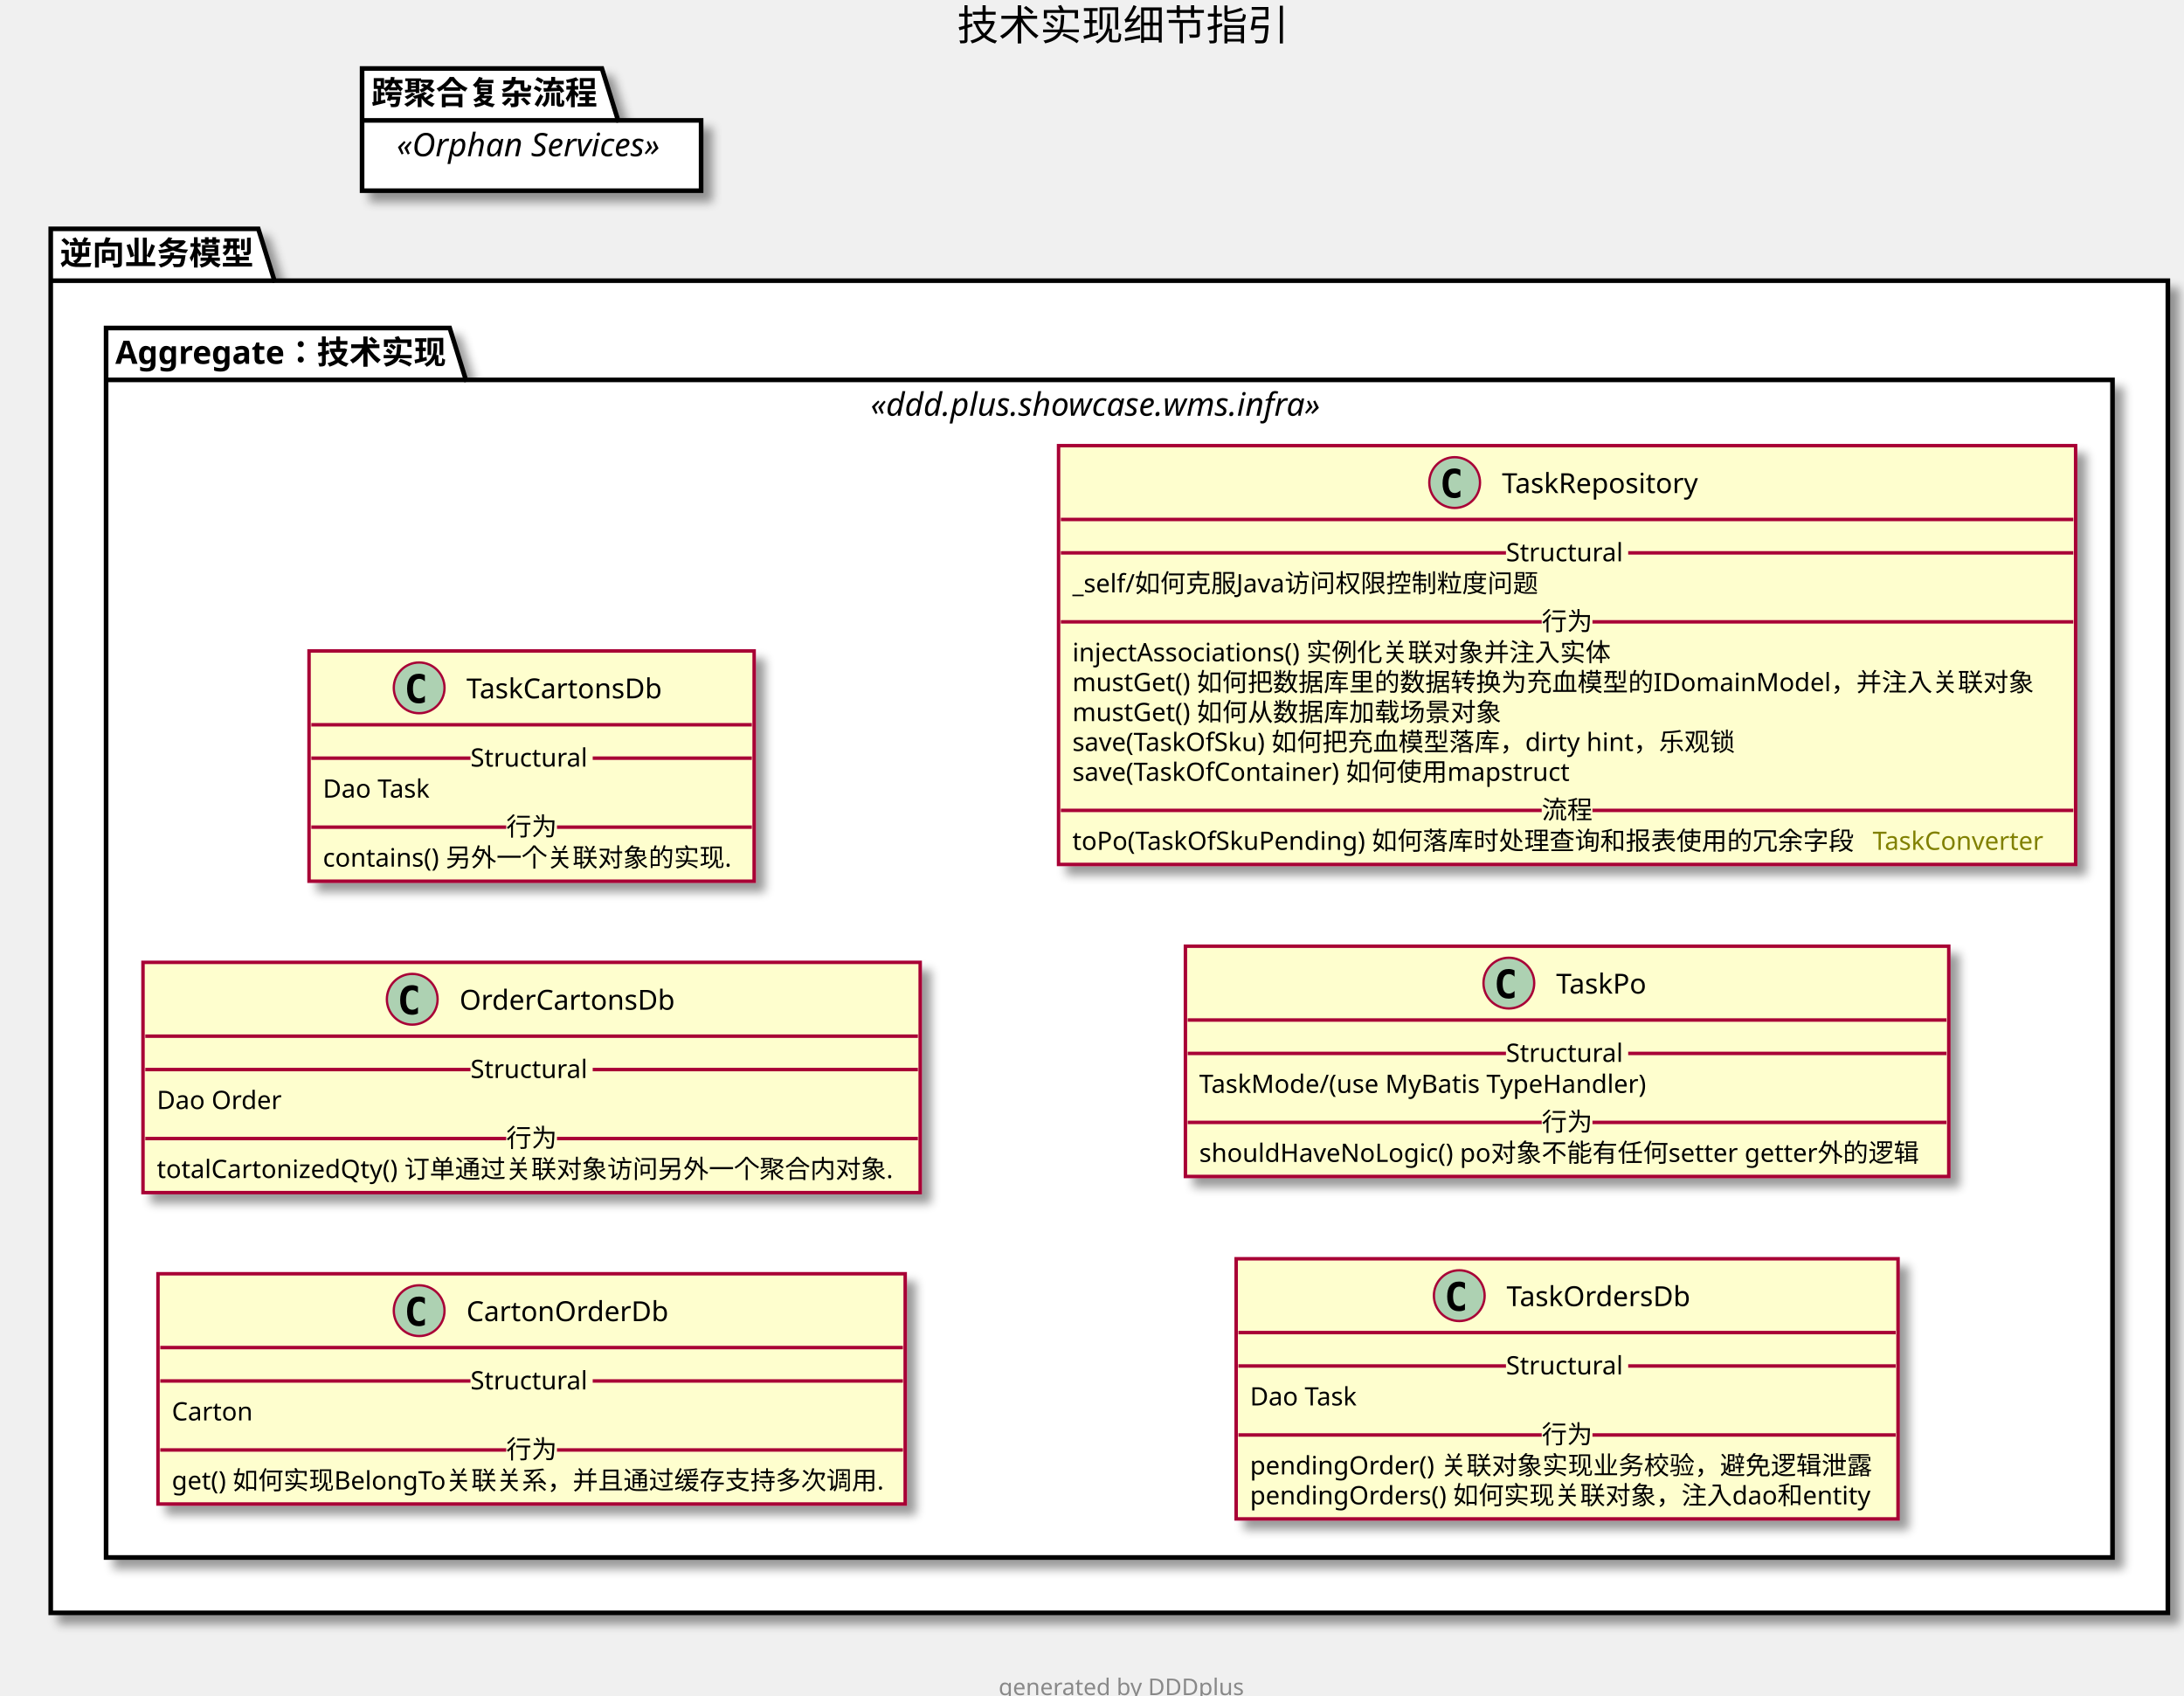
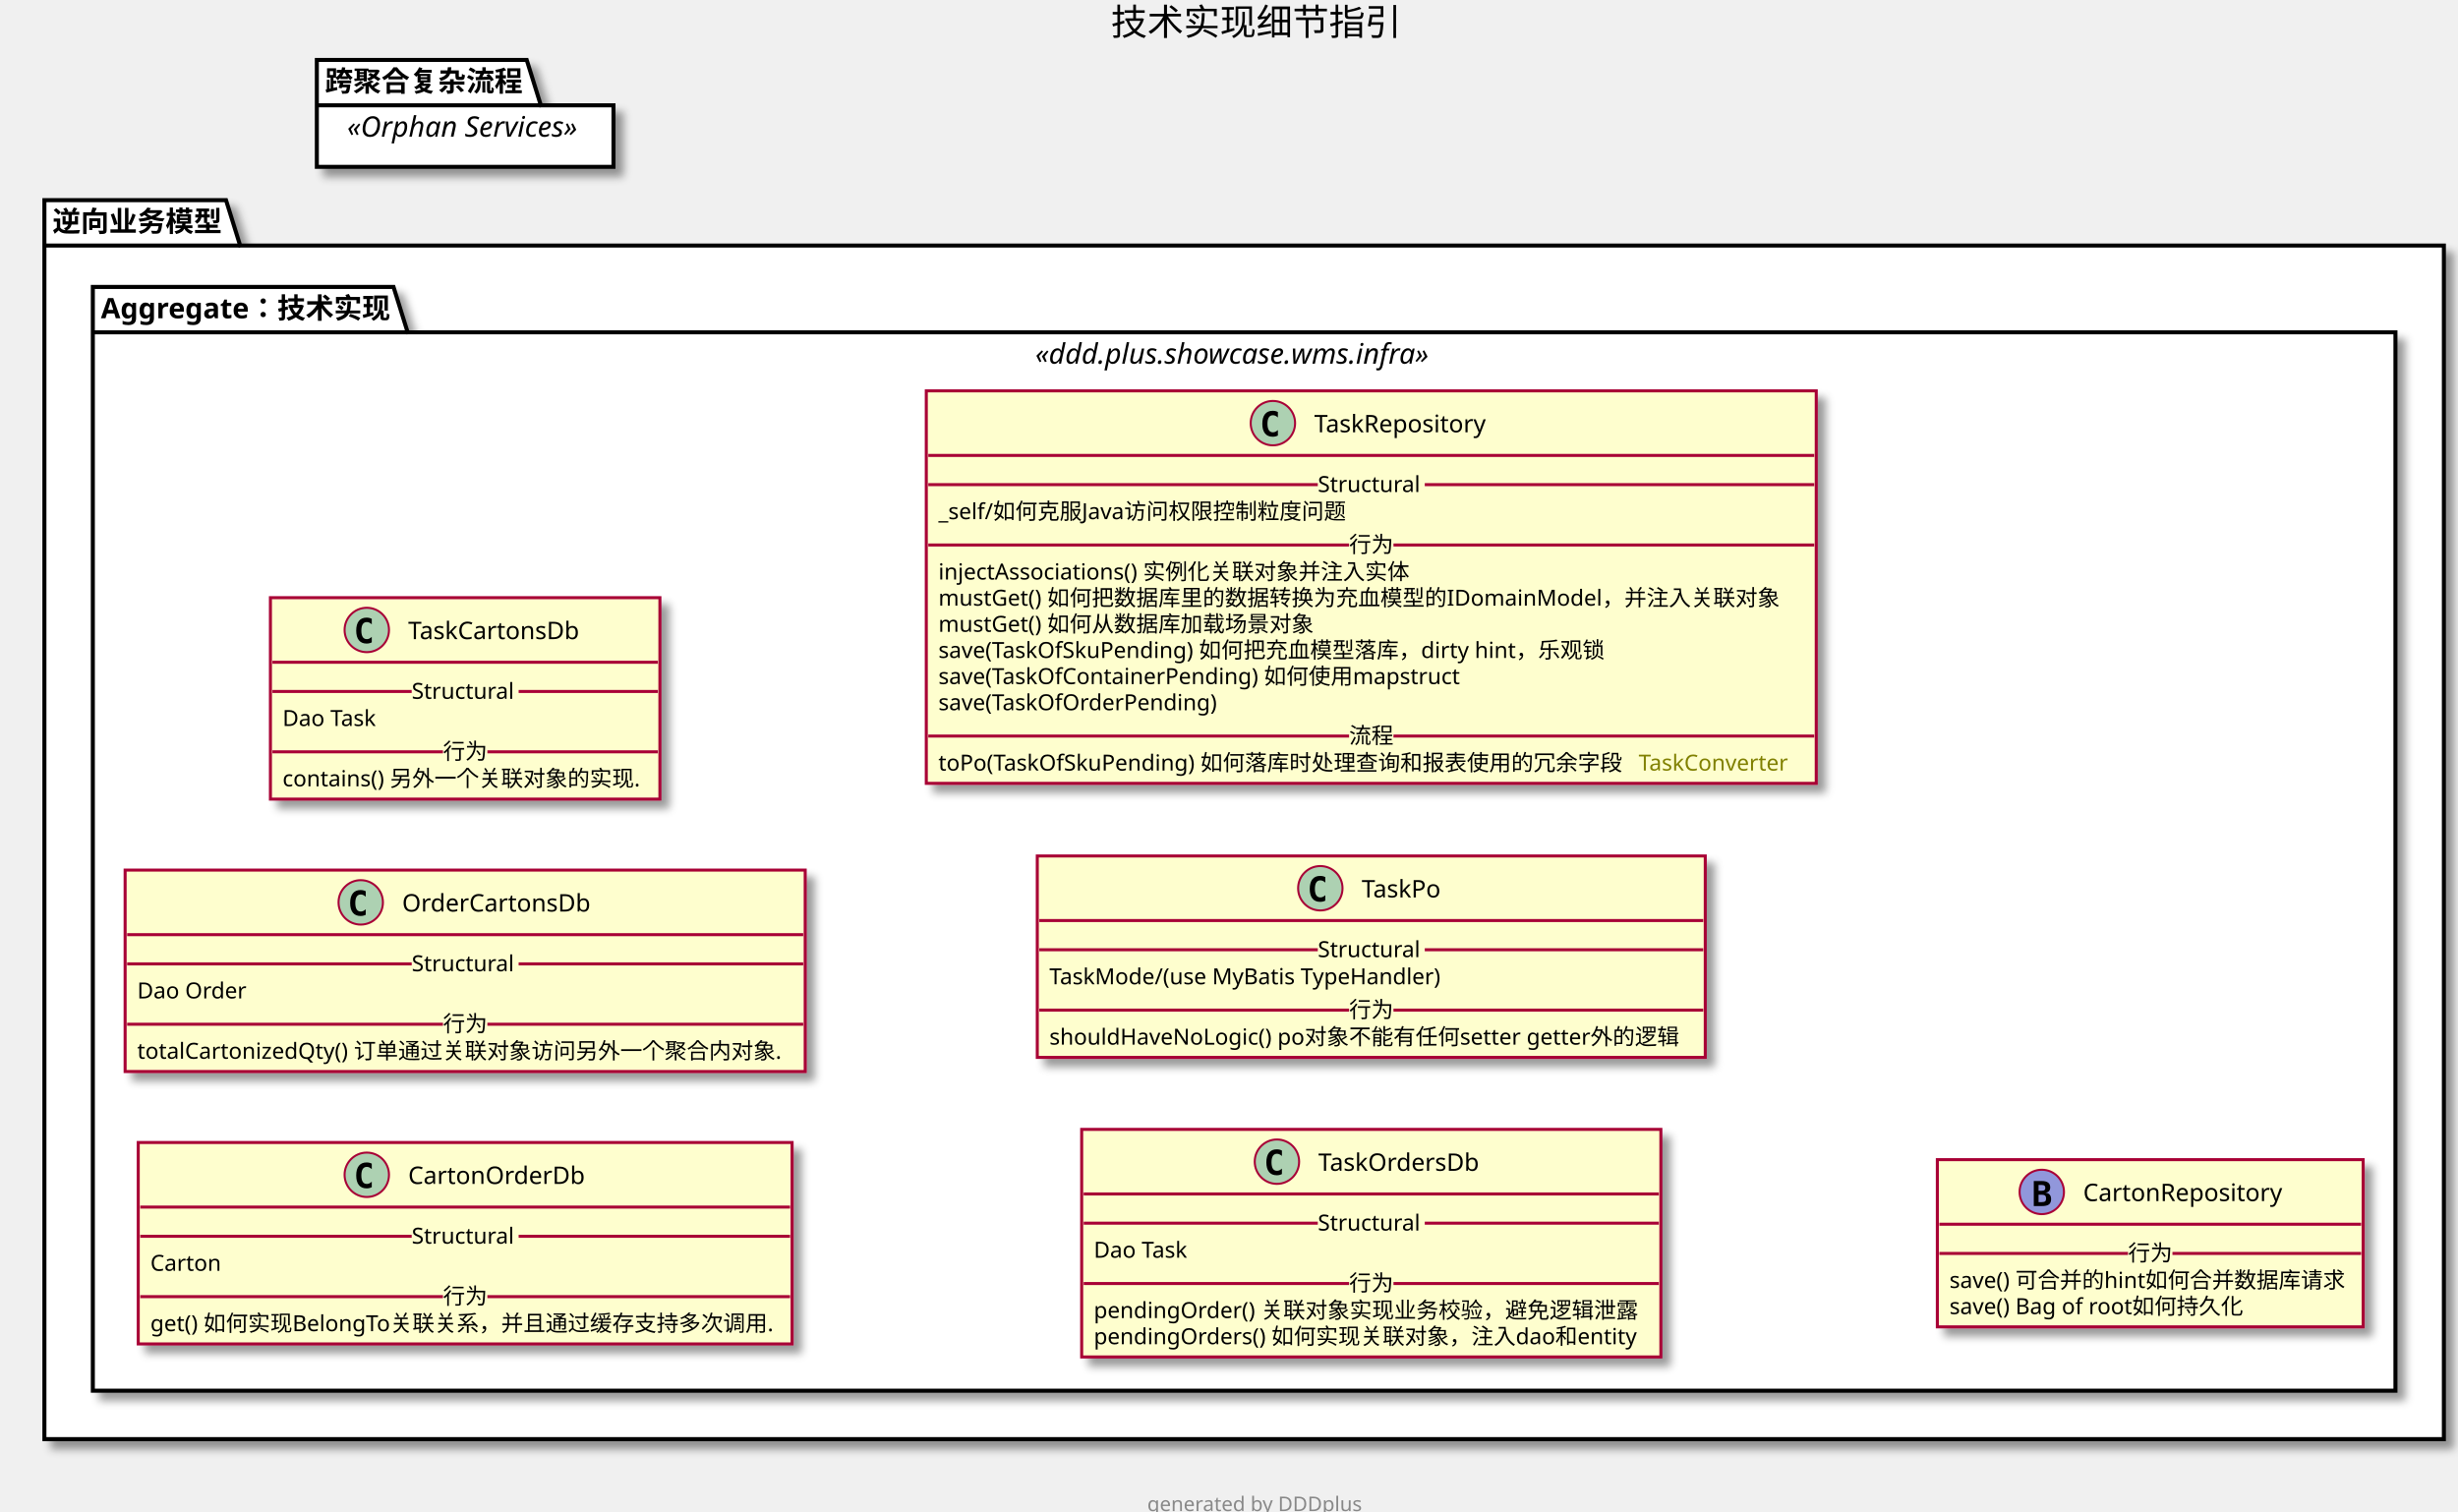
- <svg xmlns="http://www.w3.org/2000/svg" contentScriptType="application/ecmascript" contentStyleType="text/css" height="735px" preserveAspectRatio="none" style="width:947px;height:735px;" version="1.1" viewBox="0 0 947 735" width="947px" zoomAndPan="magnify">
+ <svg xmlns="http://www.w3.org/2000/svg" contentScriptType="application/ecmascript" contentStyleType="text/css" height="749px" preserveAspectRatio="none" style="width:1218px;height:749px;" version="1.1" viewBox="0 0 1218 749" width="1218px" zoomAndPan="magnify">
  <defs>
-     <filter height="300%" id="fjkqm6u" width="300%" x="-1" y="-1">
+     <filter height="300%" id="fwdejjc" width="300%" x="-1" y="-1">
      <feGaussianBlur result="blurOut" stdDeviation="2.0" />
      <feColorMatrix in="blurOut" result="blurOut2" type="matrix" values="0 0 0 0 0 0 0 0 0 0 0 0 0 0 0 0 0 0 .4 0" />
      <feOffset dx="4.0" dy="4.0" in="blurOut2" result="blurOut3" />
      <feBlend in="SourceGraphic" in2="blurOut3" mode="normal" />
    </filter>
  </defs>
  <g>
-     <text fill="#000000" font-family="sans-serif" font-size="18" lengthAdjust="spacingAndGlyphs" textLength="144" x="415" y="17.402">技术实现细节指引</text>
-     <polygon fill="#FFFFFF" filter="url(#fjkqm6u)" points="22,99.199,112,99.199,119,121.688,940,121.688,940,699.199,22,699.199,22,99.199" style="stroke: #000000; stroke-width: 2.0;" />
+     <text fill="#000000" font-family="sans-serif" font-size="18" lengthAdjust="spacingAndGlyphs" textLength="144" x="550.5" y="17.402">技术实现细节指引</text>
+     <polygon fill="#FFFFFF" filter="url(#fwdejjc)" points="22,99.199,112,99.199,119,121.688,1211,121.688,1211,713.199,22,713.199,22,99.199" style="stroke: #000000; stroke-width: 2.0;" />
    <line style="stroke: #000000; stroke-width: 2.0;" x1="22" x2="119" y1="121.688" y2="121.688" />
    <text fill="#000000" font-family="sans-serif" font-size="14" font-weight="bold" lengthAdjust="spacingAndGlyphs" textLength="84" x="26" y="114.734">逆向业务模型</text>
-     <polygon fill="#FFFFFF" filter="url(#fjkqm6u)" points="46,142.199,195,142.199,202,164.688,916,164.688,916,675.199,46,675.199,46,142.199" style="stroke: #000000; stroke-width: 2.0;" />
+     <polygon fill="#FFFFFF" filter="url(#fwdejjc)" points="46,142.199,195,142.199,202,164.688,1187,164.688,1187,689.199,46,689.199,46,142.199" style="stroke: #000000; stroke-width: 2.0;" />
    <line style="stroke: #000000; stroke-width: 2.0;" x1="46" x2="202" y1="164.688" y2="164.688" />
    <text fill="#000000" font-family="sans-serif" font-size="14" font-weight="bold" lengthAdjust="spacingAndGlyphs" textLength="143" x="50" y="157.734">Aggregate：技术实现</text>
-     <text fill="#000000" font-family="sans-serif" font-size="14" font-style="italic" lengthAdjust="spacingAndGlyphs" textLength="215" x="377.5" y="180.223">«ddd.plus.showcase.wms.infra»</text>
-     <rect fill="#FEFECE" filter="url(#fjkqm6u)" height="99.82" style="stroke: #A80036; stroke-width: 1.5;" width="324" x="68.5" y="552.199" />
-     <ellipse cx="181.75" cy="568.199" fill="#ADD1B2" rx="11" ry="11" style="stroke: #A80036; stroke-width: 1.0;" />
-     <path d="M184.223,574.342 Q183.642,574.641 183.003,574.79 Q182.364,574.94 181.658,574.94 Q179.151,574.94 177.832,573.288 Q176.512,571.636 176.512,568.515 Q176.512,565.386 177.832,563.734 Q179.151,562.082 181.658,562.082 Q182.364,562.082 183.011,562.231 Q183.659,562.381 184.223,562.68 L184.223,565.402 Q183.592,564.821 182.999,564.552 Q182.405,564.282 181.774,564.282 Q180.43,564.282 179.745,565.348 Q179.06,566.415 179.06,568.515 Q179.06,570.607 179.745,571.674 Q180.43,572.74 181.774,572.74 Q182.405,572.74 182.999,572.471 Q183.592,572.201 184.223,571.62 Z " />
-     <text fill="#000000" font-family="sans-serif" font-size="12" lengthAdjust="spacingAndGlyphs" textLength="89" x="202.25" y="572.734">CartonOrderDb</text>
-     <line style="stroke: #A80036; stroke-width: 1.5;" x1="69.5" x2="391.5" y1="584.199" y2="584.199" />
-     <text fill="#000000" font-family="sans-serif" font-size="11" lengthAdjust="spacingAndGlyphs" textLength="37" x="74.5" y="615.789">Carton</text>
-     <line style="stroke: #A80036; stroke-width: 1.5;" x1="69.5" x2="204" y1="598.677" y2="598.677" />
-     <text fill="#000000" font-family="sans-serif" font-size="11" lengthAdjust="spacingAndGlyphs" textLength="53" x="204" y="602.334">Structural</text>
-     <line style="stroke: #A80036; stroke-width: 1.5;" x1="257" x2="391.5" y1="598.677" y2="598.677" />
-     <text fill="#000000" font-family="sans-serif" font-size="11" lengthAdjust="spacingAndGlyphs" textLength="312" x="74.5" y="645.699">get() 如何实现BelongTo关联关系，并且通过缓存支持多次调用.</text>
-     <line style="stroke: #A80036; stroke-width: 1.5;" x1="69.5" x2="219.5" y1="628.587" y2="628.587" />
-     <text fill="#000000" font-family="sans-serif" font-size="11" lengthAdjust="spacingAndGlyphs" textLength="22" x="219.5" y="632.244">行为</text>
-     <line style="stroke: #A80036; stroke-width: 1.5;" x1="241.5" x2="391.5" y1="628.587" y2="628.587" />
-     <rect fill="#FEFECE" filter="url(#fjkqm6u)" height="99.82" style="stroke: #A80036; stroke-width: 1.5;" width="337" x="62" y="417.199" />
-     <ellipse cx="178.75" cy="433.199" fill="#ADD1B2" rx="11" ry="11" style="stroke: #A80036; stroke-width: 1.0;" />
-     <path d="M181.223,439.342 Q180.642,439.641 180.003,439.791 Q179.364,439.94 178.658,439.94 Q176.151,439.94 174.832,438.288 Q173.512,436.636 173.512,433.515 Q173.512,430.386 174.832,428.734 Q176.151,427.082 178.658,427.082 Q179.364,427.082 180.011,427.231 Q180.659,427.381 181.223,427.68 L181.223,430.402 Q180.592,429.821 179.999,429.551 Q179.405,429.282 178.774,429.282 Q177.43,429.282 176.745,430.348 Q176.06,431.415 176.06,433.515 Q176.06,435.607 176.745,436.674 Q177.43,437.74 178.774,437.74 Q179.405,437.74 179.999,437.471 Q180.592,437.201 181.223,436.62 Z " />
-     <text fill="#000000" font-family="sans-serif" font-size="12" lengthAdjust="spacingAndGlyphs" textLength="95" x="199.25" y="437.734">OrderCartonsDb</text>
-     <line style="stroke: #A80036; stroke-width: 1.5;" x1="63" x2="398" y1="449.199" y2="449.199" />
-     <text fill="#000000" font-family="sans-serif" font-size="11" lengthAdjust="spacingAndGlyphs" textLength="56" x="68" y="480.789">Dao Order</text>
-     <line style="stroke: #A80036; stroke-width: 1.5;" x1="63" x2="204" y1="463.677" y2="463.677" />
-     <text fill="#000000" font-family="sans-serif" font-size="11" lengthAdjust="spacingAndGlyphs" textLength="53" x="204" y="467.334">Structural</text>
-     <line style="stroke: #A80036; stroke-width: 1.5;" x1="257" x2="398" y1="463.677" y2="463.677" />
-     <text fill="#000000" font-family="sans-serif" font-size="11" lengthAdjust="spacingAndGlyphs" textLength="325" x="68" y="510.699">totalCartonizedQty() 订单通过关联对象访问另外一个聚合内对象.</text>
-     <line style="stroke: #A80036; stroke-width: 1.5;" x1="63" x2="219.5" y1="493.587" y2="493.587" />
-     <text fill="#000000" font-family="sans-serif" font-size="11" lengthAdjust="spacingAndGlyphs" textLength="22" x="219.5" y="497.244">行为</text>
-     <line style="stroke: #A80036; stroke-width: 1.5;" x1="241.5" x2="398" y1="493.587" y2="493.587" />
-     <rect fill="#FEFECE" filter="url(#fjkqm6u)" height="99.82" style="stroke: #A80036; stroke-width: 1.5;" width="193" x="134" y="282.199" />
-     <ellipse cx="181.75" cy="298.199" fill="#ADD1B2" rx="11" ry="11" style="stroke: #A80036; stroke-width: 1.0;" />
-     <path d="M184.223,304.342 Q183.642,304.641 183.003,304.791 Q182.364,304.94 181.658,304.94 Q179.151,304.94 177.832,303.288 Q176.512,301.636 176.512,298.515 Q176.512,295.386 177.832,293.734 Q179.151,292.082 181.658,292.082 Q182.364,292.082 183.011,292.231 Q183.659,292.381 184.223,292.68 L184.223,295.402 Q183.592,294.821 182.999,294.551 Q182.405,294.282 181.774,294.282 Q180.43,294.282 179.745,295.348 Q179.06,296.415 179.06,298.515 Q179.06,300.607 179.745,301.674 Q180.43,302.74 181.774,302.74 Q182.405,302.74 182.999,302.471 Q183.592,302.201 184.223,301.62 Z " />
-     <text fill="#000000" font-family="sans-serif" font-size="12" lengthAdjust="spacingAndGlyphs" textLength="89" x="202.25" y="302.734">TaskCartonsDb</text>
-     <line style="stroke: #A80036; stroke-width: 1.5;" x1="135" x2="326" y1="314.199" y2="314.199" />
-     <text fill="#000000" font-family="sans-serif" font-size="11" lengthAdjust="spacingAndGlyphs" textLength="49" x="140" y="345.789">Dao Task</text>
-     <line style="stroke: #A80036; stroke-width: 1.5;" x1="135" x2="204" y1="328.677" y2="328.677" />
-     <text fill="#000000" font-family="sans-serif" font-size="11" lengthAdjust="spacingAndGlyphs" textLength="53" x="204" y="332.334">Structural</text>
-     <line style="stroke: #A80036; stroke-width: 1.5;" x1="257" x2="326" y1="328.677" y2="328.677" />
-     <text fill="#000000" font-family="sans-serif" font-size="11" lengthAdjust="spacingAndGlyphs" textLength="181" x="140" y="375.699">contains() 另外一个关联对象的实现.</text>
-     <line style="stroke: #A80036; stroke-width: 1.5;" x1="135" x2="219.5" y1="358.587" y2="358.587" />
-     <text fill="#000000" font-family="sans-serif" font-size="11" lengthAdjust="spacingAndGlyphs" textLength="22" x="219.5" y="362.244">行为</text>
-     <line style="stroke: #A80036; stroke-width: 1.5;" x1="241.5" x2="326" y1="358.587" y2="358.587" />
-     <rect fill="#FEFECE" filter="url(#fjkqm6u)" height="112.775" style="stroke: #A80036; stroke-width: 1.5;" width="287" x="536" y="545.699" />
-     <ellipse cx="632.75" cy="561.699" fill="#ADD1B2" rx="11" ry="11" style="stroke: #A80036; stroke-width: 1.0;" />
-     <path d="M635.223,567.842 Q634.642,568.141 634.003,568.29 Q633.364,568.44 632.658,568.44 Q630.151,568.44 628.832,566.788 Q627.512,565.136 627.512,562.015 Q627.512,558.886 628.832,557.234 Q630.151,555.582 632.658,555.582 Q633.364,555.582 634.011,555.731 Q634.659,555.881 635.223,556.18 L635.223,558.902 Q634.592,558.321 633.999,558.052 Q633.405,557.782 632.774,557.782 Q631.43,557.782 630.745,558.848 Q630.06,559.915 630.06,562.015 Q630.06,564.107 630.745,565.174 Q631.43,566.24 632.774,566.24 Q633.405,566.24 633.999,565.971 Q634.592,565.701 635.223,565.12 Z " />
-     <text fill="#000000" font-family="sans-serif" font-size="12" lengthAdjust="spacingAndGlyphs" textLength="85" x="653.25" y="566.234">TaskOrdersDb</text>
-     <line style="stroke: #A80036; stroke-width: 1.5;" x1="537" x2="822" y1="577.699" y2="577.699" />
-     <text fill="#000000" font-family="sans-serif" font-size="11" lengthAdjust="spacingAndGlyphs" textLength="49" x="542" y="609.289">Dao Task</text>
-     <line style="stroke: #A80036; stroke-width: 1.5;" x1="537" x2="653" y1="592.177" y2="592.177" />
-     <text fill="#000000" font-family="sans-serif" font-size="11" lengthAdjust="spacingAndGlyphs" textLength="53" x="653" y="595.834">Structural</text>
-     <line style="stroke: #A80036; stroke-width: 1.5;" x1="706" x2="822" y1="592.177" y2="592.177" />
-     <text fill="#000000" font-family="sans-serif" font-size="11" lengthAdjust="spacingAndGlyphs" textLength="274" x="542" y="639.199">pendingOrder() 关联对象实现业务校验，避免逻辑泄露</text>
-     <text fill="#000000" font-family="sans-serif" font-size="11" lengthAdjust="spacingAndGlyphs" textLength="275" x="542" y="652.154">pendingOrders() 如何实现关联对象，注入dao和entity</text>
-     <line style="stroke: #A80036; stroke-width: 1.5;" x1="537" x2="668.5" y1="622.087" y2="622.087" />
-     <text fill="#000000" font-family="sans-serif" font-size="11" lengthAdjust="spacingAndGlyphs" textLength="22" x="668.5" y="625.744">行为</text>
-     <line style="stroke: #A80036; stroke-width: 1.5;" x1="690.5" x2="822" y1="622.087" y2="622.087" />
-     <rect fill="#FEFECE" filter="url(#fjkqm6u)" height="99.82" style="stroke: #A80036; stroke-width: 1.5;" width="331" x="514" y="410.199" />
-     <ellipse cx="654.25" cy="426.199" fill="#ADD1B2" rx="11" ry="11" style="stroke: #A80036; stroke-width: 1.0;" />
-     <path d="M656.723,432.342 Q656.142,432.641 655.503,432.791 Q654.864,432.94 654.158,432.94 Q651.651,432.94 650.332,431.288 Q649.012,429.636 649.012,426.515 Q649.012,423.386 650.332,421.734 Q651.651,420.082 654.158,420.082 Q654.864,420.082 655.511,420.231 Q656.159,420.381 656.723,420.68 L656.723,423.402 Q656.092,422.821 655.499,422.551 Q654.905,422.282 654.274,422.282 Q652.93,422.282 652.245,423.348 Q651.56,424.415 651.56,426.515 Q651.56,428.607 652.245,429.674 Q652.93,430.74 654.274,430.74 Q654.905,430.74 655.499,430.471 Q656.092,430.201 656.723,429.62 Z " />
-     <text fill="#000000" font-family="sans-serif" font-size="12" lengthAdjust="spacingAndGlyphs" textLength="42" x="674.75" y="430.734">TaskPo</text>
-     <line style="stroke: #A80036; stroke-width: 1.5;" x1="515" x2="844" y1="442.199" y2="442.199" />
-     <text fill="#000000" font-family="sans-serif" font-size="11" lengthAdjust="spacingAndGlyphs" textLength="201" x="520" y="473.789">TaskMode/(use MyBatis TypeHandler)</text>
-     <line style="stroke: #A80036; stroke-width: 1.5;" x1="515" x2="653" y1="456.677" y2="456.677" />
-     <text fill="#000000" font-family="sans-serif" font-size="11" lengthAdjust="spacingAndGlyphs" textLength="53" x="653" y="460.334">Structural</text>
-     <line style="stroke: #A80036; stroke-width: 1.5;" x1="706" x2="844" y1="456.677" y2="456.677" />
-     <text fill="#000000" font-family="sans-serif" font-size="11" lengthAdjust="spacingAndGlyphs" textLength="319" x="520" y="503.699">shouldHaveNoLogic() po对象不能有任何setter getter外的逻辑</text>
-     <line style="stroke: #A80036; stroke-width: 1.5;" x1="515" x2="668.5" y1="486.587" y2="486.587" />
-     <text fill="#000000" font-family="sans-serif" font-size="11" lengthAdjust="spacingAndGlyphs" textLength="22" x="668.5" y="490.244">行为</text>
-     <line style="stroke: #A80036; stroke-width: 1.5;" x1="690.5" x2="844" y1="486.587" y2="486.587" />
-     <rect fill="#FEFECE" filter="url(#fjkqm6u)" height="181.551" style="stroke: #A80036; stroke-width: 1.5;" width="441" x="459" y="193.199" />
-     <ellipse cx="630.75" cy="209.199" fill="#ADD1B2" rx="11" ry="11" style="stroke: #A80036; stroke-width: 1.0;" />
-     <path d="M633.223,215.342 Q632.642,215.641 632.003,215.791 Q631.364,215.94 630.658,215.94 Q628.151,215.94 626.832,214.288 Q625.512,212.636 625.512,209.515 Q625.512,206.386 626.832,204.734 Q628.151,203.082 630.658,203.082 Q631.364,203.082 632.011,203.231 Q632.659,203.381 633.223,203.68 L633.223,206.402 Q632.592,205.821 631.999,205.552 Q631.405,205.282 630.774,205.282 Q629.43,205.282 628.745,206.348 Q628.06,207.415 628.06,209.515 Q628.06,211.607 628.745,212.674 Q629.43,213.74 630.774,213.74 Q631.405,213.74 631.999,213.47 Q632.592,213.201 633.223,212.62 Z " />
-     <text fill="#000000" font-family="sans-serif" font-size="12" lengthAdjust="spacingAndGlyphs" textLength="89" x="651.25" y="213.734">TaskRepository</text>
-     <line style="stroke: #A80036; stroke-width: 1.5;" x1="460" x2="899" y1="225.199" y2="225.199" />
-     <text fill="#000000" font-family="sans-serif" font-size="11" lengthAdjust="spacingAndGlyphs" textLength="206" x="465" y="256.789">_self/如何克服Java访问权限控制粒度问题</text>
-     <line style="stroke: #A80036; stroke-width: 1.5;" x1="460" x2="653" y1="239.677" y2="239.677" />
-     <text fill="#000000" font-family="sans-serif" font-size="11" lengthAdjust="spacingAndGlyphs" textLength="53" x="653" y="243.334">Structural</text>
-     <line style="stroke: #A80036; stroke-width: 1.5;" x1="706" x2="899" y1="239.677" y2="239.677" />
-     <text fill="#000000" font-family="sans-serif" font-size="11" lengthAdjust="spacingAndGlyphs" textLength="241" x="465" y="286.699">injectAssociations() 实例化关联对象并注入实体</text>
-     <text fill="#000000" font-family="sans-serif" font-size="11" lengthAdjust="spacingAndGlyphs" textLength="418" x="465" y="299.654">mustGet() 如何把数据库里的数据转换为充血模型的IDomainModel，并注入关联对象</text>
-     <text fill="#000000" font-family="sans-serif" font-size="11" lengthAdjust="spacingAndGlyphs" textLength="188" x="465" y="312.609">mustGet() 如何从数据库加载场景对象</text>
-     <text fill="#000000" font-family="sans-serif" font-size="11" lengthAdjust="spacingAndGlyphs" textLength="295" x="465" y="325.565">save(TaskOfSku) 如何把充血模型落库，dirty hint，乐观锁</text>
-     <text fill="#000000" font-family="sans-serif" font-size="11" lengthAdjust="spacingAndGlyphs" textLength="225" x="465" y="338.519">save(TaskOfContainer) 如何使用mapstruct</text>
-     <line style="stroke: #A80036; stroke-width: 1.5;" x1="460" x2="668.5" y1="269.587" y2="269.587" />
-     <text fill="#000000" font-family="sans-serif" font-size="11" lengthAdjust="spacingAndGlyphs" textLength="22" x="668.5" y="273.244">行为</text>
-     <line style="stroke: #A80036; stroke-width: 1.5;" x1="690.5" x2="899" y1="269.587" y2="269.587" />
-     <text fill="#000000" font-family="sans-serif" font-size="11" lengthAdjust="spacingAndGlyphs" textLength="344" x="465" y="368.43">toPo(TaskOfSkuPending) 如何落库时处理查询和报表使用的冗余字段</text>
-     <text fill="#808000" font-family="sans-serif" font-size="11" lengthAdjust="spacingAndGlyphs" textLength="79" x="812" y="368.43">TaskConverter</text>
-     <line style="stroke: #A80036; stroke-width: 1.5;" x1="460" x2="668.5" y1="351.317" y2="351.317" />
-     <text fill="#000000" font-family="sans-serif" font-size="11" lengthAdjust="spacingAndGlyphs" textLength="22" x="668.5" y="354.975">流程</text>
-     <line style="stroke: #A80036; stroke-width: 1.5;" x1="690.5" x2="899" y1="351.317" y2="351.317" />
-     <polygon fill="#FFFFFF" filter="url(#fjkqm6u)" points="157,29.699,261,29.699,268,52.188,304,52.188,304,82.676,157,82.676,157,29.699" style="stroke: #000000; stroke-width: 2.0;" />
+     <text fill="#000000" font-family="sans-serif" font-size="14" font-style="italic" lengthAdjust="spacingAndGlyphs" textLength="215" x="513" y="180.223">«ddd.plus.showcase.wms.infra»</text>
+     <rect fill="#FEFECE" filter="url(#fwdejjc)" height="99.82" style="stroke: #A80036; stroke-width: 1.5;" width="324" x="68.5" y="566.199" />
+     <ellipse cx="181.75" cy="582.199" fill="#ADD1B2" rx="11" ry="11" style="stroke: #A80036; stroke-width: 1.0;" />
+     <path d="M184.223,588.342 Q183.642,588.641 183.003,588.79 Q182.364,588.94 181.658,588.94 Q179.151,588.94 177.832,587.288 Q176.512,585.636 176.512,582.515 Q176.512,579.386 177.832,577.734 Q179.151,576.082 181.658,576.082 Q182.364,576.082 183.011,576.231 Q183.659,576.381 184.223,576.68 L184.223,579.402 Q183.592,578.821 182.999,578.552 Q182.405,578.282 181.774,578.282 Q180.43,578.282 179.745,579.348 Q179.06,580.415 179.06,582.515 Q179.06,584.607 179.745,585.674 Q180.43,586.74 181.774,586.74 Q182.405,586.74 182.999,586.471 Q183.592,586.201 184.223,585.62 Z " />
+     <text fill="#000000" font-family="sans-serif" font-size="12" lengthAdjust="spacingAndGlyphs" textLength="89" x="202.25" y="586.734">CartonOrderDb</text>
+     <line style="stroke: #A80036; stroke-width: 1.5;" x1="69.5" x2="391.5" y1="598.199" y2="598.199" />
+     <text fill="#000000" font-family="sans-serif" font-size="11" lengthAdjust="spacingAndGlyphs" textLength="37" x="74.5" y="629.789">Carton</text>
+     <line style="stroke: #A80036; stroke-width: 1.5;" x1="69.5" x2="204" y1="612.677" y2="612.677" />
+     <text fill="#000000" font-family="sans-serif" font-size="11" lengthAdjust="spacingAndGlyphs" textLength="53" x="204" y="616.334">Structural</text>
+     <line style="stroke: #A80036; stroke-width: 1.5;" x1="257" x2="391.5" y1="612.677" y2="612.677" />
+     <text fill="#000000" font-family="sans-serif" font-size="11" lengthAdjust="spacingAndGlyphs" textLength="312" x="74.5" y="659.699">get() 如何实现BelongTo关联关系，并且通过缓存支持多次调用.</text>
+     <line style="stroke: #A80036; stroke-width: 1.5;" x1="69.5" x2="219.5" y1="642.587" y2="642.587" />
+     <text fill="#000000" font-family="sans-serif" font-size="11" lengthAdjust="spacingAndGlyphs" textLength="22" x="219.5" y="646.244">行为</text>
+     <line style="stroke: #A80036; stroke-width: 1.5;" x1="241.5" x2="391.5" y1="642.587" y2="642.587" />
+     <rect fill="#FEFECE" filter="url(#fwdejjc)" height="99.82" style="stroke: #A80036; stroke-width: 1.5;" width="337" x="62" y="431.199" />
+     <ellipse cx="178.75" cy="447.199" fill="#ADD1B2" rx="11" ry="11" style="stroke: #A80036; stroke-width: 1.0;" />
+     <path d="M181.223,453.342 Q180.642,453.641 180.003,453.791 Q179.364,453.94 178.658,453.94 Q176.151,453.94 174.832,452.288 Q173.512,450.636 173.512,447.515 Q173.512,444.386 174.832,442.734 Q176.151,441.082 178.658,441.082 Q179.364,441.082 180.011,441.231 Q180.659,441.381 181.223,441.68 L181.223,444.402 Q180.592,443.821 179.999,443.551 Q179.405,443.282 178.774,443.282 Q177.43,443.282 176.745,444.348 Q176.06,445.415 176.06,447.515 Q176.06,449.607 176.745,450.674 Q177.43,451.74 178.774,451.74 Q179.405,451.74 179.999,451.471 Q180.592,451.201 181.223,450.62 Z " />
+     <text fill="#000000" font-family="sans-serif" font-size="12" lengthAdjust="spacingAndGlyphs" textLength="95" x="199.25" y="451.734">OrderCartonsDb</text>
+     <line style="stroke: #A80036; stroke-width: 1.5;" x1="63" x2="398" y1="463.199" y2="463.199" />
+     <text fill="#000000" font-family="sans-serif" font-size="11" lengthAdjust="spacingAndGlyphs" textLength="56" x="68" y="494.789">Dao Order</text>
+     <line style="stroke: #A80036; stroke-width: 1.5;" x1="63" x2="204" y1="477.677" y2="477.677" />
+     <text fill="#000000" font-family="sans-serif" font-size="11" lengthAdjust="spacingAndGlyphs" textLength="53" x="204" y="481.334">Structural</text>
+     <line style="stroke: #A80036; stroke-width: 1.5;" x1="257" x2="398" y1="477.677" y2="477.677" />
+     <text fill="#000000" font-family="sans-serif" font-size="11" lengthAdjust="spacingAndGlyphs" textLength="325" x="68" y="524.699">totalCartonizedQty() 订单通过关联对象访问另外一个聚合内对象.</text>
+     <line style="stroke: #A80036; stroke-width: 1.5;" x1="63" x2="219.5" y1="507.587" y2="507.587" />
+     <text fill="#000000" font-family="sans-serif" font-size="11" lengthAdjust="spacingAndGlyphs" textLength="22" x="219.5" y="511.244">行为</text>
+     <line style="stroke: #A80036; stroke-width: 1.5;" x1="241.5" x2="398" y1="507.587" y2="507.587" />
+     <rect fill="#FEFECE" filter="url(#fwdejjc)" height="99.82" style="stroke: #A80036; stroke-width: 1.5;" width="193" x="134" y="296.199" />
+     <ellipse cx="181.75" cy="312.199" fill="#ADD1B2" rx="11" ry="11" style="stroke: #A80036; stroke-width: 1.0;" />
+     <path d="M184.223,318.342 Q183.642,318.641 183.003,318.791 Q182.364,318.94 181.658,318.94 Q179.151,318.94 177.832,317.288 Q176.512,315.636 176.512,312.515 Q176.512,309.386 177.832,307.734 Q179.151,306.082 181.658,306.082 Q182.364,306.082 183.011,306.231 Q183.659,306.381 184.223,306.68 L184.223,309.402 Q183.592,308.821 182.999,308.551 Q182.405,308.282 181.774,308.282 Q180.43,308.282 179.745,309.348 Q179.06,310.415 179.06,312.515 Q179.06,314.607 179.745,315.674 Q180.43,316.74 181.774,316.74 Q182.405,316.74 182.999,316.471 Q183.592,316.201 184.223,315.62 Z " />
+     <text fill="#000000" font-family="sans-serif" font-size="12" lengthAdjust="spacingAndGlyphs" textLength="89" x="202.25" y="316.734">TaskCartonsDb</text>
+     <line style="stroke: #A80036; stroke-width: 1.5;" x1="135" x2="326" y1="328.199" y2="328.199" />
+     <text fill="#000000" font-family="sans-serif" font-size="11" lengthAdjust="spacingAndGlyphs" textLength="49" x="140" y="359.789">Dao Task</text>
+     <line style="stroke: #A80036; stroke-width: 1.5;" x1="135" x2="204" y1="342.677" y2="342.677" />
+     <text fill="#000000" font-family="sans-serif" font-size="11" lengthAdjust="spacingAndGlyphs" textLength="53" x="204" y="346.334">Structural</text>
+     <line style="stroke: #A80036; stroke-width: 1.5;" x1="257" x2="326" y1="342.677" y2="342.677" />
+     <text fill="#000000" font-family="sans-serif" font-size="11" lengthAdjust="spacingAndGlyphs" textLength="181" x="140" y="389.699">contains() 另外一个关联对象的实现.</text>
+     <line style="stroke: #A80036; stroke-width: 1.5;" x1="135" x2="219.5" y1="372.587" y2="372.587" />
+     <text fill="#000000" font-family="sans-serif" font-size="11" lengthAdjust="spacingAndGlyphs" textLength="22" x="219.5" y="376.244">行为</text>
+     <line style="stroke: #A80036; stroke-width: 1.5;" x1="241.5" x2="326" y1="372.587" y2="372.587" />
+     <rect fill="#FEFECE" filter="url(#fwdejjc)" height="112.775" style="stroke: #A80036; stroke-width: 1.5;" width="287" x="536" y="559.699" />
+     <ellipse cx="632.75" cy="575.699" fill="#ADD1B2" rx="11" ry="11" style="stroke: #A80036; stroke-width: 1.0;" />
+     <path d="M635.223,581.842 Q634.642,582.141 634.003,582.29 Q633.364,582.44 632.658,582.44 Q630.151,582.44 628.832,580.788 Q627.512,579.136 627.512,576.015 Q627.512,572.886 628.832,571.234 Q630.151,569.582 632.658,569.582 Q633.364,569.582 634.011,569.731 Q634.659,569.881 635.223,570.18 L635.223,572.902 Q634.592,572.321 633.999,572.052 Q633.405,571.782 632.774,571.782 Q631.43,571.782 630.745,572.848 Q630.06,573.915 630.06,576.015 Q630.06,578.107 630.745,579.174 Q631.43,580.24 632.774,580.24 Q633.405,580.24 633.999,579.971 Q634.592,579.701 635.223,579.12 Z " />
+     <text fill="#000000" font-family="sans-serif" font-size="12" lengthAdjust="spacingAndGlyphs" textLength="85" x="653.25" y="580.234">TaskOrdersDb</text>
+     <line style="stroke: #A80036; stroke-width: 1.5;" x1="537" x2="822" y1="591.699" y2="591.699" />
+     <text fill="#000000" font-family="sans-serif" font-size="11" lengthAdjust="spacingAndGlyphs" textLength="49" x="542" y="623.289">Dao Task</text>
+     <line style="stroke: #A80036; stroke-width: 1.5;" x1="537" x2="653" y1="606.177" y2="606.177" />
+     <text fill="#000000" font-family="sans-serif" font-size="11" lengthAdjust="spacingAndGlyphs" textLength="53" x="653" y="609.834">Structural</text>
+     <line style="stroke: #A80036; stroke-width: 1.5;" x1="706" x2="822" y1="606.177" y2="606.177" />
+     <text fill="#000000" font-family="sans-serif" font-size="11" lengthAdjust="spacingAndGlyphs" textLength="274" x="542" y="653.199">pendingOrder() 关联对象实现业务校验，避免逻辑泄露</text>
+     <text fill="#000000" font-family="sans-serif" font-size="11" lengthAdjust="spacingAndGlyphs" textLength="275" x="542" y="666.154">pendingOrders() 如何实现关联对象，注入dao和entity</text>
+     <line style="stroke: #A80036; stroke-width: 1.5;" x1="537" x2="668.5" y1="636.087" y2="636.087" />
+     <text fill="#000000" font-family="sans-serif" font-size="11" lengthAdjust="spacingAndGlyphs" textLength="22" x="668.5" y="639.744">行为</text>
+     <line style="stroke: #A80036; stroke-width: 1.5;" x1="690.5" x2="822" y1="636.087" y2="636.087" />
+     <rect fill="#FEFECE" filter="url(#fwdejjc)" height="99.82" style="stroke: #A80036; stroke-width: 1.5;" width="331" x="514" y="424.199" />
+     <ellipse cx="654.25" cy="440.199" fill="#ADD1B2" rx="11" ry="11" style="stroke: #A80036; stroke-width: 1.0;" />
+     <path d="M656.723,446.342 Q656.142,446.641 655.503,446.791 Q654.864,446.94 654.158,446.94 Q651.651,446.94 650.332,445.288 Q649.012,443.636 649.012,440.515 Q649.012,437.386 650.332,435.734 Q651.651,434.082 654.158,434.082 Q654.864,434.082 655.511,434.231 Q656.159,434.381 656.723,434.68 L656.723,437.402 Q656.092,436.821 655.499,436.551 Q654.905,436.282 654.274,436.282 Q652.93,436.282 652.245,437.348 Q651.56,438.415 651.56,440.515 Q651.56,442.607 652.245,443.674 Q652.93,444.74 654.274,444.74 Q654.905,444.74 655.499,444.471 Q656.092,444.201 656.723,443.62 Z " />
+     <text fill="#000000" font-family="sans-serif" font-size="12" lengthAdjust="spacingAndGlyphs" textLength="42" x="674.75" y="444.734">TaskPo</text>
+     <line style="stroke: #A80036; stroke-width: 1.5;" x1="515" x2="844" y1="456.199" y2="456.199" />
+     <text fill="#000000" font-family="sans-serif" font-size="11" lengthAdjust="spacingAndGlyphs" textLength="201" x="520" y="487.789">TaskMode/(use MyBatis TypeHandler)</text>
+     <line style="stroke: #A80036; stroke-width: 1.5;" x1="515" x2="653" y1="470.677" y2="470.677" />
+     <text fill="#000000" font-family="sans-serif" font-size="11" lengthAdjust="spacingAndGlyphs" textLength="53" x="653" y="474.334">Structural</text>
+     <line style="stroke: #A80036; stroke-width: 1.5;" x1="706" x2="844" y1="470.677" y2="470.677" />
+     <text fill="#000000" font-family="sans-serif" font-size="11" lengthAdjust="spacingAndGlyphs" textLength="319" x="520" y="517.699">shouldHaveNoLogic() po对象不能有任何setter getter外的逻辑</text>
+     <line style="stroke: #A80036; stroke-width: 1.5;" x1="515" x2="668.5" y1="500.587" y2="500.587" />
+     <text fill="#000000" font-family="sans-serif" font-size="11" lengthAdjust="spacingAndGlyphs" textLength="22" x="668.5" y="504.244">行为</text>
+     <line style="stroke: #A80036; stroke-width: 1.5;" x1="690.5" x2="844" y1="500.587" y2="500.587" />
+     <rect fill="#FEFECE" filter="url(#fwdejjc)" height="194.506" style="stroke: #A80036; stroke-width: 1.5;" width="441" x="459" y="193.699" />
+     <ellipse cx="630.75" cy="209.699" fill="#ADD1B2" rx="11" ry="11" style="stroke: #A80036; stroke-width: 1.0;" />
+     <path d="M633.223,215.842 Q632.642,216.141 632.003,216.291 Q631.364,216.44 630.658,216.44 Q628.151,216.44 626.832,214.788 Q625.512,213.136 625.512,210.015 Q625.512,206.886 626.832,205.234 Q628.151,203.582 630.658,203.582 Q631.364,203.582 632.011,203.731 Q632.659,203.881 633.223,204.18 L633.223,206.902 Q632.592,206.321 631.999,206.052 Q631.405,205.782 630.774,205.782 Q629.43,205.782 628.745,206.848 Q628.06,207.915 628.06,210.015 Q628.06,212.107 628.745,213.174 Q629.43,214.24 630.774,214.24 Q631.405,214.24 631.999,213.97 Q632.592,213.701 633.223,213.12 Z " />
+     <text fill="#000000" font-family="sans-serif" font-size="12" lengthAdjust="spacingAndGlyphs" textLength="89" x="651.25" y="214.234">TaskRepository</text>
+     <line style="stroke: #A80036; stroke-width: 1.5;" x1="460" x2="899" y1="225.699" y2="225.699" />
+     <text fill="#000000" font-family="sans-serif" font-size="11" lengthAdjust="spacingAndGlyphs" textLength="206" x="465" y="257.289">_self/如何克服Java访问权限控制粒度问题</text>
+     <line style="stroke: #A80036; stroke-width: 1.5;" x1="460" x2="653" y1="240.177" y2="240.177" />
+     <text fill="#000000" font-family="sans-serif" font-size="11" lengthAdjust="spacingAndGlyphs" textLength="53" x="653" y="243.834">Structural</text>
+     <line style="stroke: #A80036; stroke-width: 1.5;" x1="706" x2="899" y1="240.177" y2="240.177" />
+     <text fill="#000000" font-family="sans-serif" font-size="11" lengthAdjust="spacingAndGlyphs" textLength="241" x="465" y="287.199">injectAssociations() 实例化关联对象并注入实体</text>
+     <text fill="#000000" font-family="sans-serif" font-size="11" lengthAdjust="spacingAndGlyphs" textLength="418" x="465" y="300.154">mustGet() 如何把数据库里的数据转换为充血模型的IDomainModel，并注入关联对象</text>
+     <text fill="#000000" font-family="sans-serif" font-size="11" lengthAdjust="spacingAndGlyphs" textLength="188" x="465" y="313.109">mustGet() 如何从数据库加载场景对象</text>
+     <text fill="#000000" font-family="sans-serif" font-size="11" lengthAdjust="spacingAndGlyphs" textLength="338" x="465" y="326.065">save(TaskOfSkuPending) 如何把充血模型落库，dirty hint，乐观锁</text>
+     <text fill="#000000" font-family="sans-serif" font-size="11" lengthAdjust="spacingAndGlyphs" textLength="268" x="465" y="339.019">save(TaskOfContainerPending) 如何使用mapstruct</text>
+     <text fill="#000000" font-family="sans-serif" font-size="11" lengthAdjust="spacingAndGlyphs" textLength="145" x="465" y="351.975">save(TaskOfOrderPending)</text>
+     <line style="stroke: #A80036; stroke-width: 1.5;" x1="460" x2="668.5" y1="270.087" y2="270.087" />
+     <text fill="#000000" font-family="sans-serif" font-size="11" lengthAdjust="spacingAndGlyphs" textLength="22" x="668.5" y="273.744">行为</text>
+     <line style="stroke: #A80036; stroke-width: 1.5;" x1="690.5" x2="899" y1="270.087" y2="270.087" />
+     <text fill="#000000" font-family="sans-serif" font-size="11" lengthAdjust="spacingAndGlyphs" textLength="344" x="465" y="381.885">toPo(TaskOfSkuPending) 如何落库时处理查询和报表使用的冗余字段</text>
+     <text fill="#808000" font-family="sans-serif" font-size="11" lengthAdjust="spacingAndGlyphs" textLength="79" x="812" y="381.885">TaskConverter</text>
+     <line style="stroke: #A80036; stroke-width: 1.5;" x1="460" x2="668.5" y1="364.772" y2="364.772" />
+     <text fill="#000000" font-family="sans-serif" font-size="11" lengthAdjust="spacingAndGlyphs" textLength="22" x="668.5" y="368.43">流程</text>
+     <line style="stroke: #A80036; stroke-width: 1.5;" x1="690.5" x2="899" y1="364.772" y2="364.772" />
+     <rect fill="#FEFECE" filter="url(#fwdejjc)" height="82.865" style="stroke: #A80036; stroke-width: 1.5;" width="211" x="960" y="574.699" />
+     <ellipse cx="1011.75" cy="590.699" fill="#9197DB" rx="11" ry="11" style="stroke: #A80036; stroke-width: 1.0;" />
+     <path d="M1010.153,592.071 L1010.153,595.74 L1011.78,595.74 Q1012.951,595.74 1013.42,595.342 Q1013.889,594.943 1013.889,593.956 Q1013.889,592.951 1013.399,592.511 Q1012.909,592.071 1011.78,592.071 Z M1010.153,587.24 L1010.153,590.121 L1011.78,590.121 Q1012.71,590.121 1013.104,589.789 Q1013.499,589.457 1013.499,588.693 Q1013.499,587.929 1013.096,587.585 Q1012.693,587.24 1011.78,587.24 Z M1007.788,585.29 L1011.78,585.29 Q1013.847,585.29 1014.889,586.074 Q1015.931,586.858 1015.931,588.419 Q1015.931,589.614 1015.316,590.287 Q1014.702,590.959 1013.515,591.067 Q1014.935,591.208 1015.653,592.021 Q1016.371,592.835 1016.371,594.296 Q1016.371,596.089 1015.292,596.894 Q1014.212,597.699 1011.78,597.699 L1007.788,597.699 Z " />
+     <text fill="#000000" font-family="sans-serif" font-size="12" lengthAdjust="spacingAndGlyphs" textLength="99" x="1032.25" y="595.234">CartonRepository</text>
+     <line style="stroke: #A80036; stroke-width: 1.5;" x1="961" x2="1170" y1="606.699" y2="606.699" />
+     <text fill="#000000" font-family="sans-serif" font-size="11" lengthAdjust="spacingAndGlyphs" textLength="199" x="966" y="638.289">save() 可合并的hint如何合并数据库请求</text>
+     <text fill="#000000" font-family="sans-serif" font-size="11" lengthAdjust="spacingAndGlyphs" textLength="149" x="966" y="651.244">save() Bag of root如何持久化</text>
+     <line style="stroke: #A80036; stroke-width: 1.5;" x1="961" x2="1054.5" y1="621.177" y2="621.177" />
+     <text fill="#000000" font-family="sans-serif" font-size="11" lengthAdjust="spacingAndGlyphs" textLength="22" x="1054.5" y="624.834">行为</text>
+     <line style="stroke: #A80036; stroke-width: 1.5;" x1="1076.5" x2="1170" y1="621.177" y2="621.177" />
+     <polygon fill="#FFFFFF" filter="url(#fwdejjc)" points="157,29.699,261,29.699,268,52.188,304,52.188,304,82.676,157,82.676,157,29.699" style="stroke: #000000; stroke-width: 2.0;" />
    <line style="stroke: #000000; stroke-width: 2.0;" x1="157" x2="268" y1="52.188" y2="52.188" />
    <text fill="#000000" font-family="sans-serif" font-size="14" font-weight="bold" lengthAdjust="spacingAndGlyphs" textLength="98" x="161" y="45.234">跨聚合复杂流程</text>
    <text fill="#000000" font-family="sans-serif" font-size="14" font-style="italic" lengthAdjust="spacingAndGlyphs" textLength="125" x="172" y="67.723">«Orphan Services»</text>
-     <text fill="#888888" font-family="sans-serif" font-size="10" lengthAdjust="spacingAndGlyphs" textLength="108" x="433" y="734.867">generated by DDDplus</text>
+     <text fill="#888888" font-family="sans-serif" font-size="10" lengthAdjust="spacingAndGlyphs" textLength="108" x="568.5" y="748.867">generated by DDDplus</text>
  </g>
</svg>
